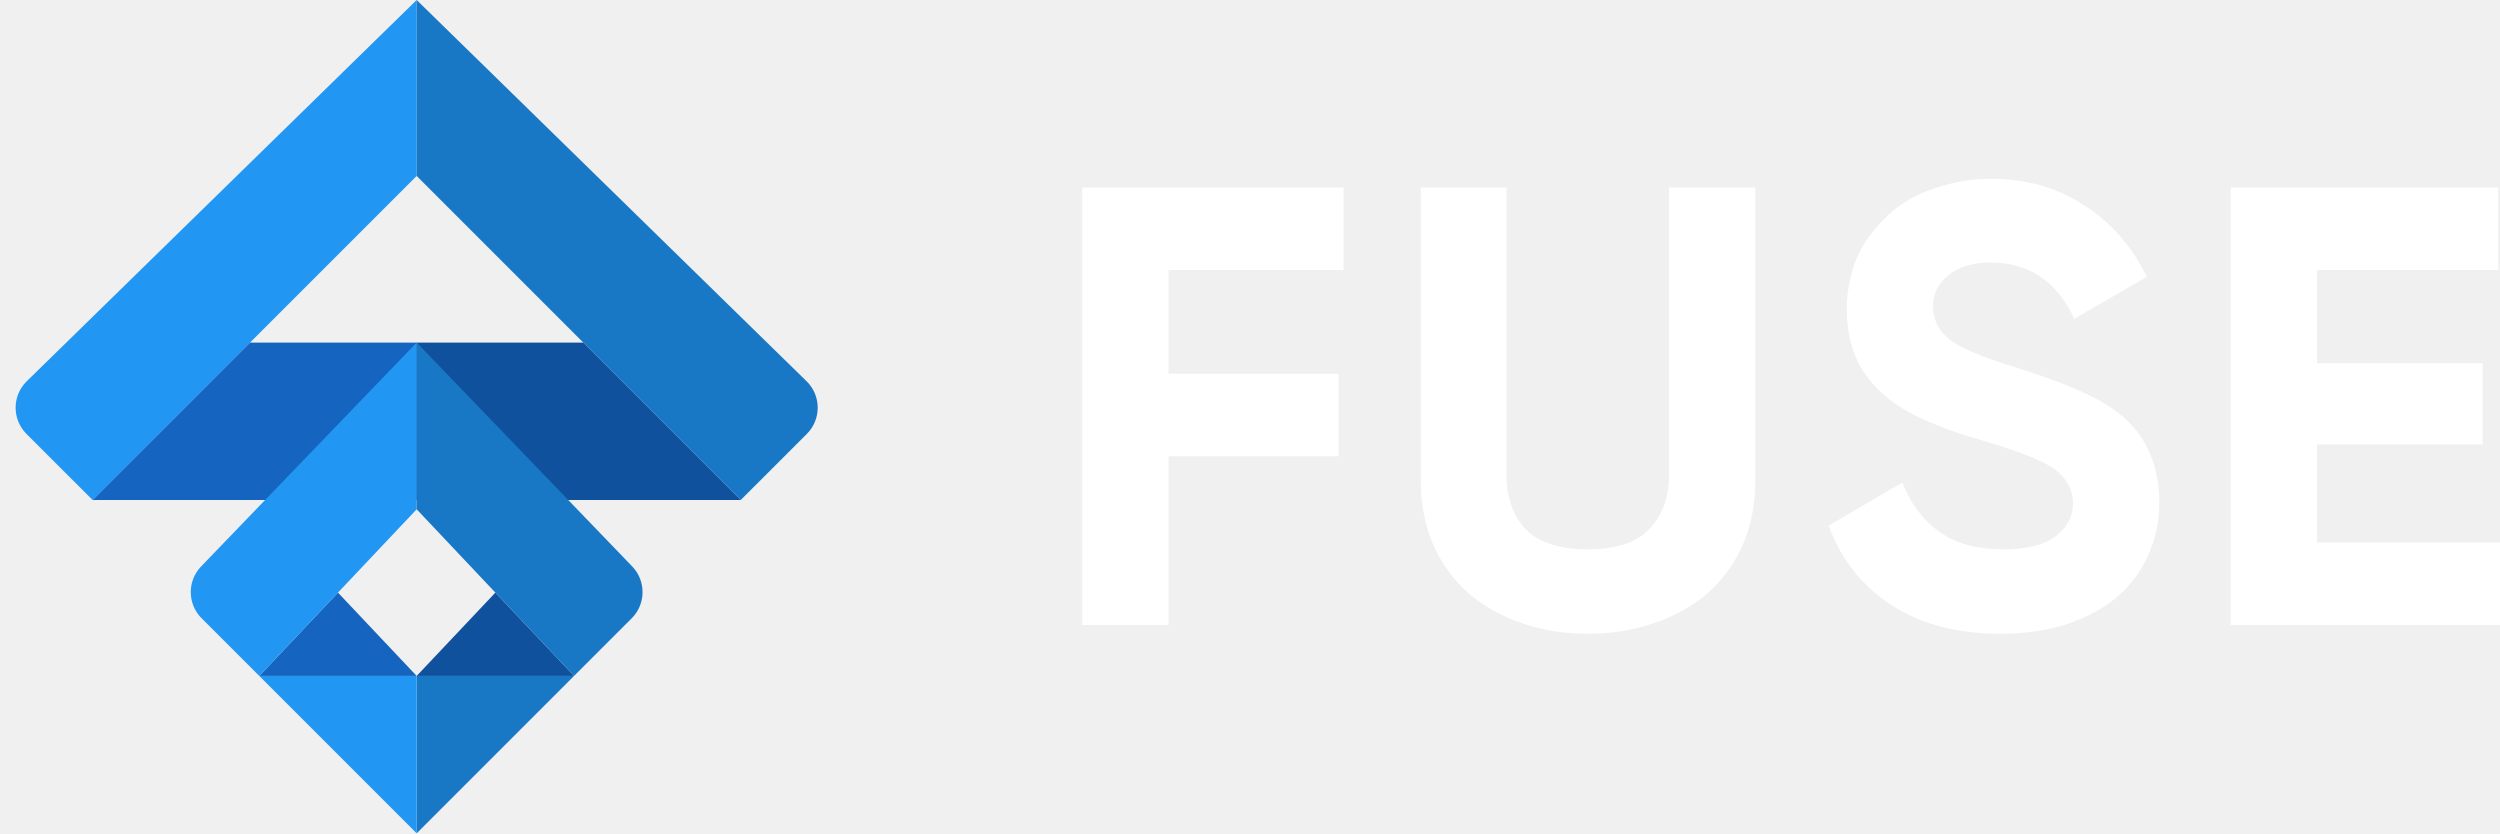
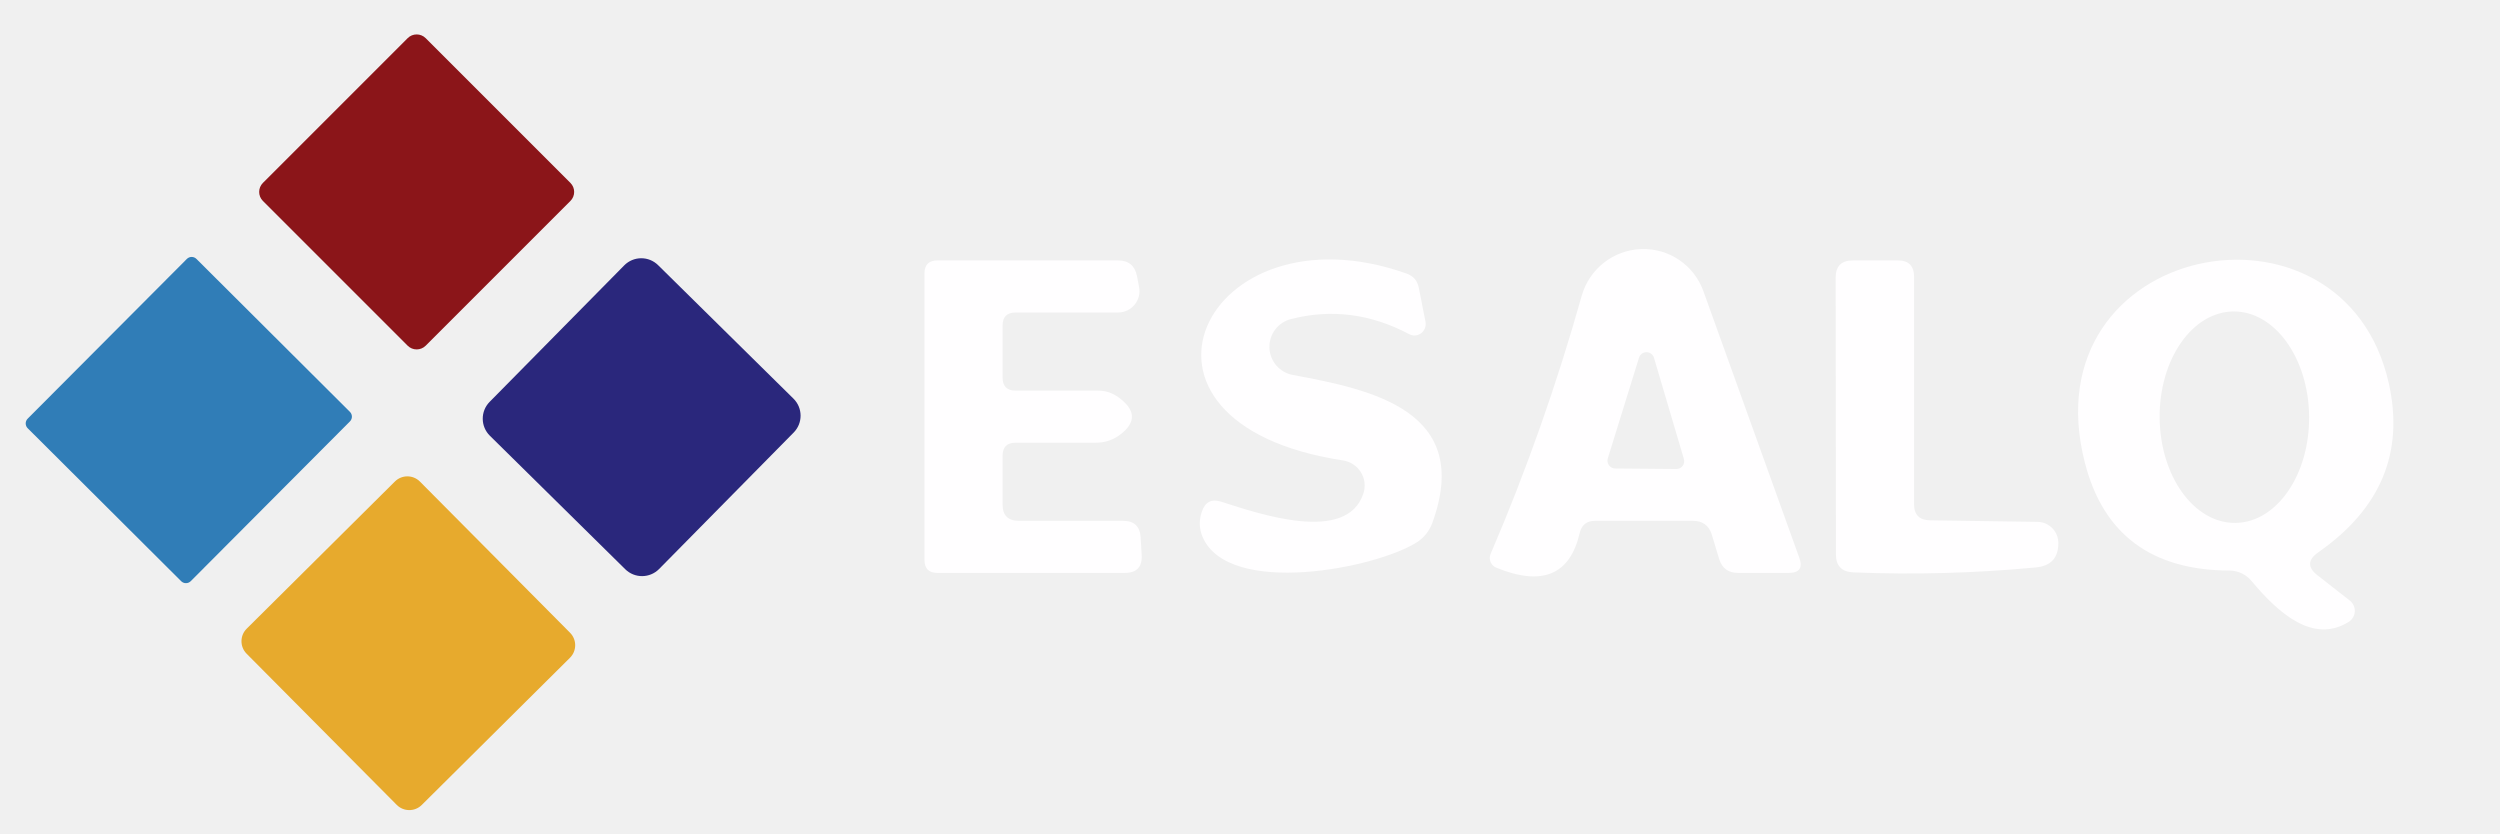
- <svg xmlns="http://www.w3.org/2000/svg" width="96" height="32" viewBox="0 0 96 32" fill="none">
-   <g clip-path="url(#clip0)">
-     <path d="M51.592 10.368H44.872V14.352H51.4V17.52H44.872V24H41.56V7.2H51.592V10.368ZM60.969 24.336C60.073 24.336 59.225 24.2 58.425 23.928C57.641 23.656 56.961 23.272 56.385 22.776C55.809 22.264 55.361 21.648 55.041 20.928C54.721 20.192 54.561 19.384 54.561 18.504V7.2H57.849V18.24C57.849 19.104 58.097 19.8 58.593 20.328C59.105 20.84 59.897 21.096 60.969 21.096C62.041 21.096 62.825 20.84 63.321 20.328C63.833 19.8 64.089 19.104 64.089 18.24V7.2H67.401V18.504C67.401 19.384 67.241 20.192 66.921 20.928C66.601 21.648 66.153 22.264 65.577 22.776C65.001 23.272 64.313 23.656 63.513 23.928C62.729 24.2 61.881 24.336 60.969 24.336ZM76.821 24.336C75.157 24.336 73.757 23.968 72.621 23.232C71.485 22.48 70.685 21.464 70.221 20.184L73.053 18.528C73.357 19.328 73.829 19.96 74.469 20.424C75.109 20.872 75.925 21.096 76.917 21.096C77.829 21.096 78.501 20.928 78.933 20.592C79.381 20.256 79.605 19.832 79.605 19.32C79.605 18.872 79.413 18.472 79.029 18.12C78.645 17.768 77.629 17.352 75.981 16.872C74.829 16.536 73.901 16.168 73.197 15.768C72.493 15.368 71.933 14.848 71.517 14.208C71.117 13.568 70.917 12.784 70.917 11.856C70.917 11.296 71.013 10.728 71.205 10.152C71.413 9.56 71.781 8.992 72.309 8.448C72.837 7.904 73.477 7.504 74.229 7.248C74.981 6.992 75.717 6.864 76.437 6.864C77.797 6.864 78.989 7.2 80.013 7.872C81.053 8.528 81.861 9.448 82.437 10.632L79.653 12.24C78.981 10.8 77.909 10.08 76.437 10.08C75.765 10.08 75.229 10.24 74.829 10.56C74.429 10.88 74.229 11.28 74.229 11.76C74.229 12.272 74.437 12.696 74.853 13.032C75.285 13.368 76.141 13.728 77.421 14.112C78.989 14.608 80.125 15.072 80.829 15.504C81.549 15.936 82.077 16.472 82.413 17.112C82.749 17.752 82.917 18.472 82.917 19.272C82.917 20.04 82.765 20.744 82.461 21.384C82.173 22.008 81.757 22.544 81.213 22.992C80.669 23.424 80.021 23.76 79.269 24C78.517 24.224 77.701 24.336 76.821 24.336ZM88.972 20.832H96.052V24H85.66V7.2H95.932V10.368H88.972V13.944H95.332V17.064H88.972V20.832Z" fill="white" />
-     <path d="M16 6.756V0L1.028 14.639C0.462 15.192 0.457 16.102 1.017 16.662L3.556 19.2" fill="#2196F3" />
-     <path d="M16 6.756V0L30.972 14.639C31.538 15.192 31.543 16.102 30.983 16.662L28.444 19.2" fill="#1878C6" />
-     <path d="M3.556 19.2L9.6 13.156H16V19.2" fill="#1565C0" />
-     <path d="M28.444 19.2L22.4 13.156H16V19.2" fill="#10519D" />
-     <path d="M16 25.956H9.956L12.978 22.756L16 25.956Z" fill="#1565C0" />
-     <path d="M16 32L22.044 25.956L16 25.956V32Z" fill="#1878C6" />
-     <path d="M16 32L9.956 25.956H16V32Z" fill="#2196F3" />
-     <path d="M16 25.956H22.044L19.022 22.756L16 25.956Z" fill="#10519D" />
-     <path d="M7.724 21.75C7.186 22.308 7.194 23.194 7.742 23.742L9.956 25.956L16 19.556V13.156" fill="#2196F3" />
-     <path d="M24.276 21.75C24.814 22.308 24.806 23.194 24.258 23.742L22.044 25.956L16 19.556V13.156" fill="#1878C6" />
-   </g>
-   <defs>
-     <clipPath id="clip0">
-       <rect width="96" height="32" fill="white" />
-     </clipPath>
-   </defs>
+ <svg xmlns="http://www.w3.org/2000/svg" version="1.1" viewBox="0.00 0.00 96.00 32.00">
+   <rect fill="#8b1519" x="-4.42" y="-4.42" transform="translate(16.00,7.37) rotate(-45.0)" width="8.84" height="8.84" rx="0.49" />
+   <rect fill="#307db7" x="-4.42" y="-4.59" transform="translate(7.25,16.13) rotate(44.9)" width="8.84" height="9.18" rx="0.26" />
+   <rect fill="#2a277c" x="-4.57" y="-4.60" transform="translate(24.64,16.02) rotate(44.6)" width="9.14" height="9.20" rx="0.92" />
+   <path fill="#fffeff" d="   M 38.50 17.50   L 38.50 19.38   Q 38.50 20.00 39.13 20.00   L 43.13 20.00   Q 43.76 20.00 43.80 20.63   L 43.84 21.31   Q 43.88 22.00 43.19 22.00   L 36.00 22.00   Q 35.50 22.00 35.50 21.50   L 35.50 10.50   Q 35.50 10.00 36.00 10.00   L 42.93 10.00   Q 43.54 10.00 43.66 10.60   L 43.74 11.02   A 0.82 0.82 0.0 0 1 42.94 12.00   L 39.00 12.00   Q 38.50 12.00 38.50 12.50   L 38.50 14.50   Q 38.50 15.00 39.00 15.00   L 42.17 15.00   Q 42.59 15.00 42.94 15.25   Q 43.94 15.97 43.04 16.67   Q 42.62 17.00 42.08 17.00   L 39.00 17.00   Q 38.50 17.00 38.50 17.50   Z" />
+   <path fill="#fffeff" d="   M 52.35 18.96   A 0.98 0.97 13.9 0 0 51.57 17.68   C 42.15 16.25 46.27 7.77 54.00 10.50   Q 54.40 10.64 54.48 11.04   L 54.74 12.36   A 0.44 0.43 -81.7 0 1 54.11 12.83   Q 51.90 11.66 49.58 12.25   A 1.10 1.10 0.0 0 0 49.65 14.40   C 52.67 14.96 56.59 15.77 54.99 20.11   A 1.49 1.47 84.0 0 1 54.43 20.81   C 52.85 21.83 47.18 22.94 46.18 20.62   Q 45.98 20.15 46.15 19.65   Q 46.34 19.08 46.91 19.27   C 48.37 19.74 51.71 20.88 52.35 18.96   Z" />
+   <path fill="#fffeff" d="   M 60.66 20.47   Q 60.10 22.88 57.46 21.80   A 0.40 0.40 0.0 0 1 57.24 21.27   Q 59.31 16.44 60.74 11.35   A 2.46 2.45 -47.0 0 1 65.41 11.18   L 69.09 21.41   Q 69.31 22.00 68.68 22.00   L 66.74 22.00   Q 66.19 22.00 66.02 21.48   L 65.73 20.52   Q 65.56 20.00 65.01 20.00   L 61.25 20.00   Q 60.77 20.00 60.66 20.47   Z   M 61.74 17.60   A 0.30 0.30 0.0 0 0 62.02 17.99   L 64.37 18.01   A 0.30 0.30 0.0 0 0 64.66 17.62   L 63.51 13.73   A 0.30 0.30 0.0 0 0 62.94 13.73   L 61.74 17.60   Z" />
+   <path fill="#fffeff" d="   M 78.25 20.04   A 0.81 0.81 0.0 0 1 79.04 20.86   Q 79.04 21.71 78.17 21.79   Q 74.69 22.12 71.17 21.98   Q 70.50 21.95 70.50 21.29   L 70.49 10.66   Q 70.49 10.00 71.15 10.00   L 72.88 10.00   Q 73.50 10.00 73.50 10.63   L 73.50 19.36   Q 73.50 19.97 74.11 19.98   L 78.25 20.04   Z" />
+   <path fill="#fffeff" d="   M 88.99 22.09   L 90.23 23.06   A 0.50 0.50 0.0 0 1 90.19 23.88   C 88.83 24.73 87.50 23.56 86.45 22.30   A 1.10 1.10 0.0 0 0 85.63 21.91   Q 81.12 21.90 80.06 17.77   C 77.88 9.29 89.98 6.92 91.73 14.72   Q 92.62 18.70 89.02 21.21   Q 88.41 21.64 88.99 22.09   Z   M 85.835 20.08   A 4.06 2.87 89.5 0 0 88.67 15.995   A 4.06 2.87 89.5 0 0 85.765 11.96   A 4.06 2.87 89.5 0 0 82.93 16.045   A 4.06 2.87 89.5 0 0 85.835 20.08   Z" />
+   <rect fill="#e7aa2d" x="-4.69" y="-4.77" transform="translate(15.68,24.70) rotate(-44.8)" width="9.38" height="9.54" rx="0.68" />
</svg>
